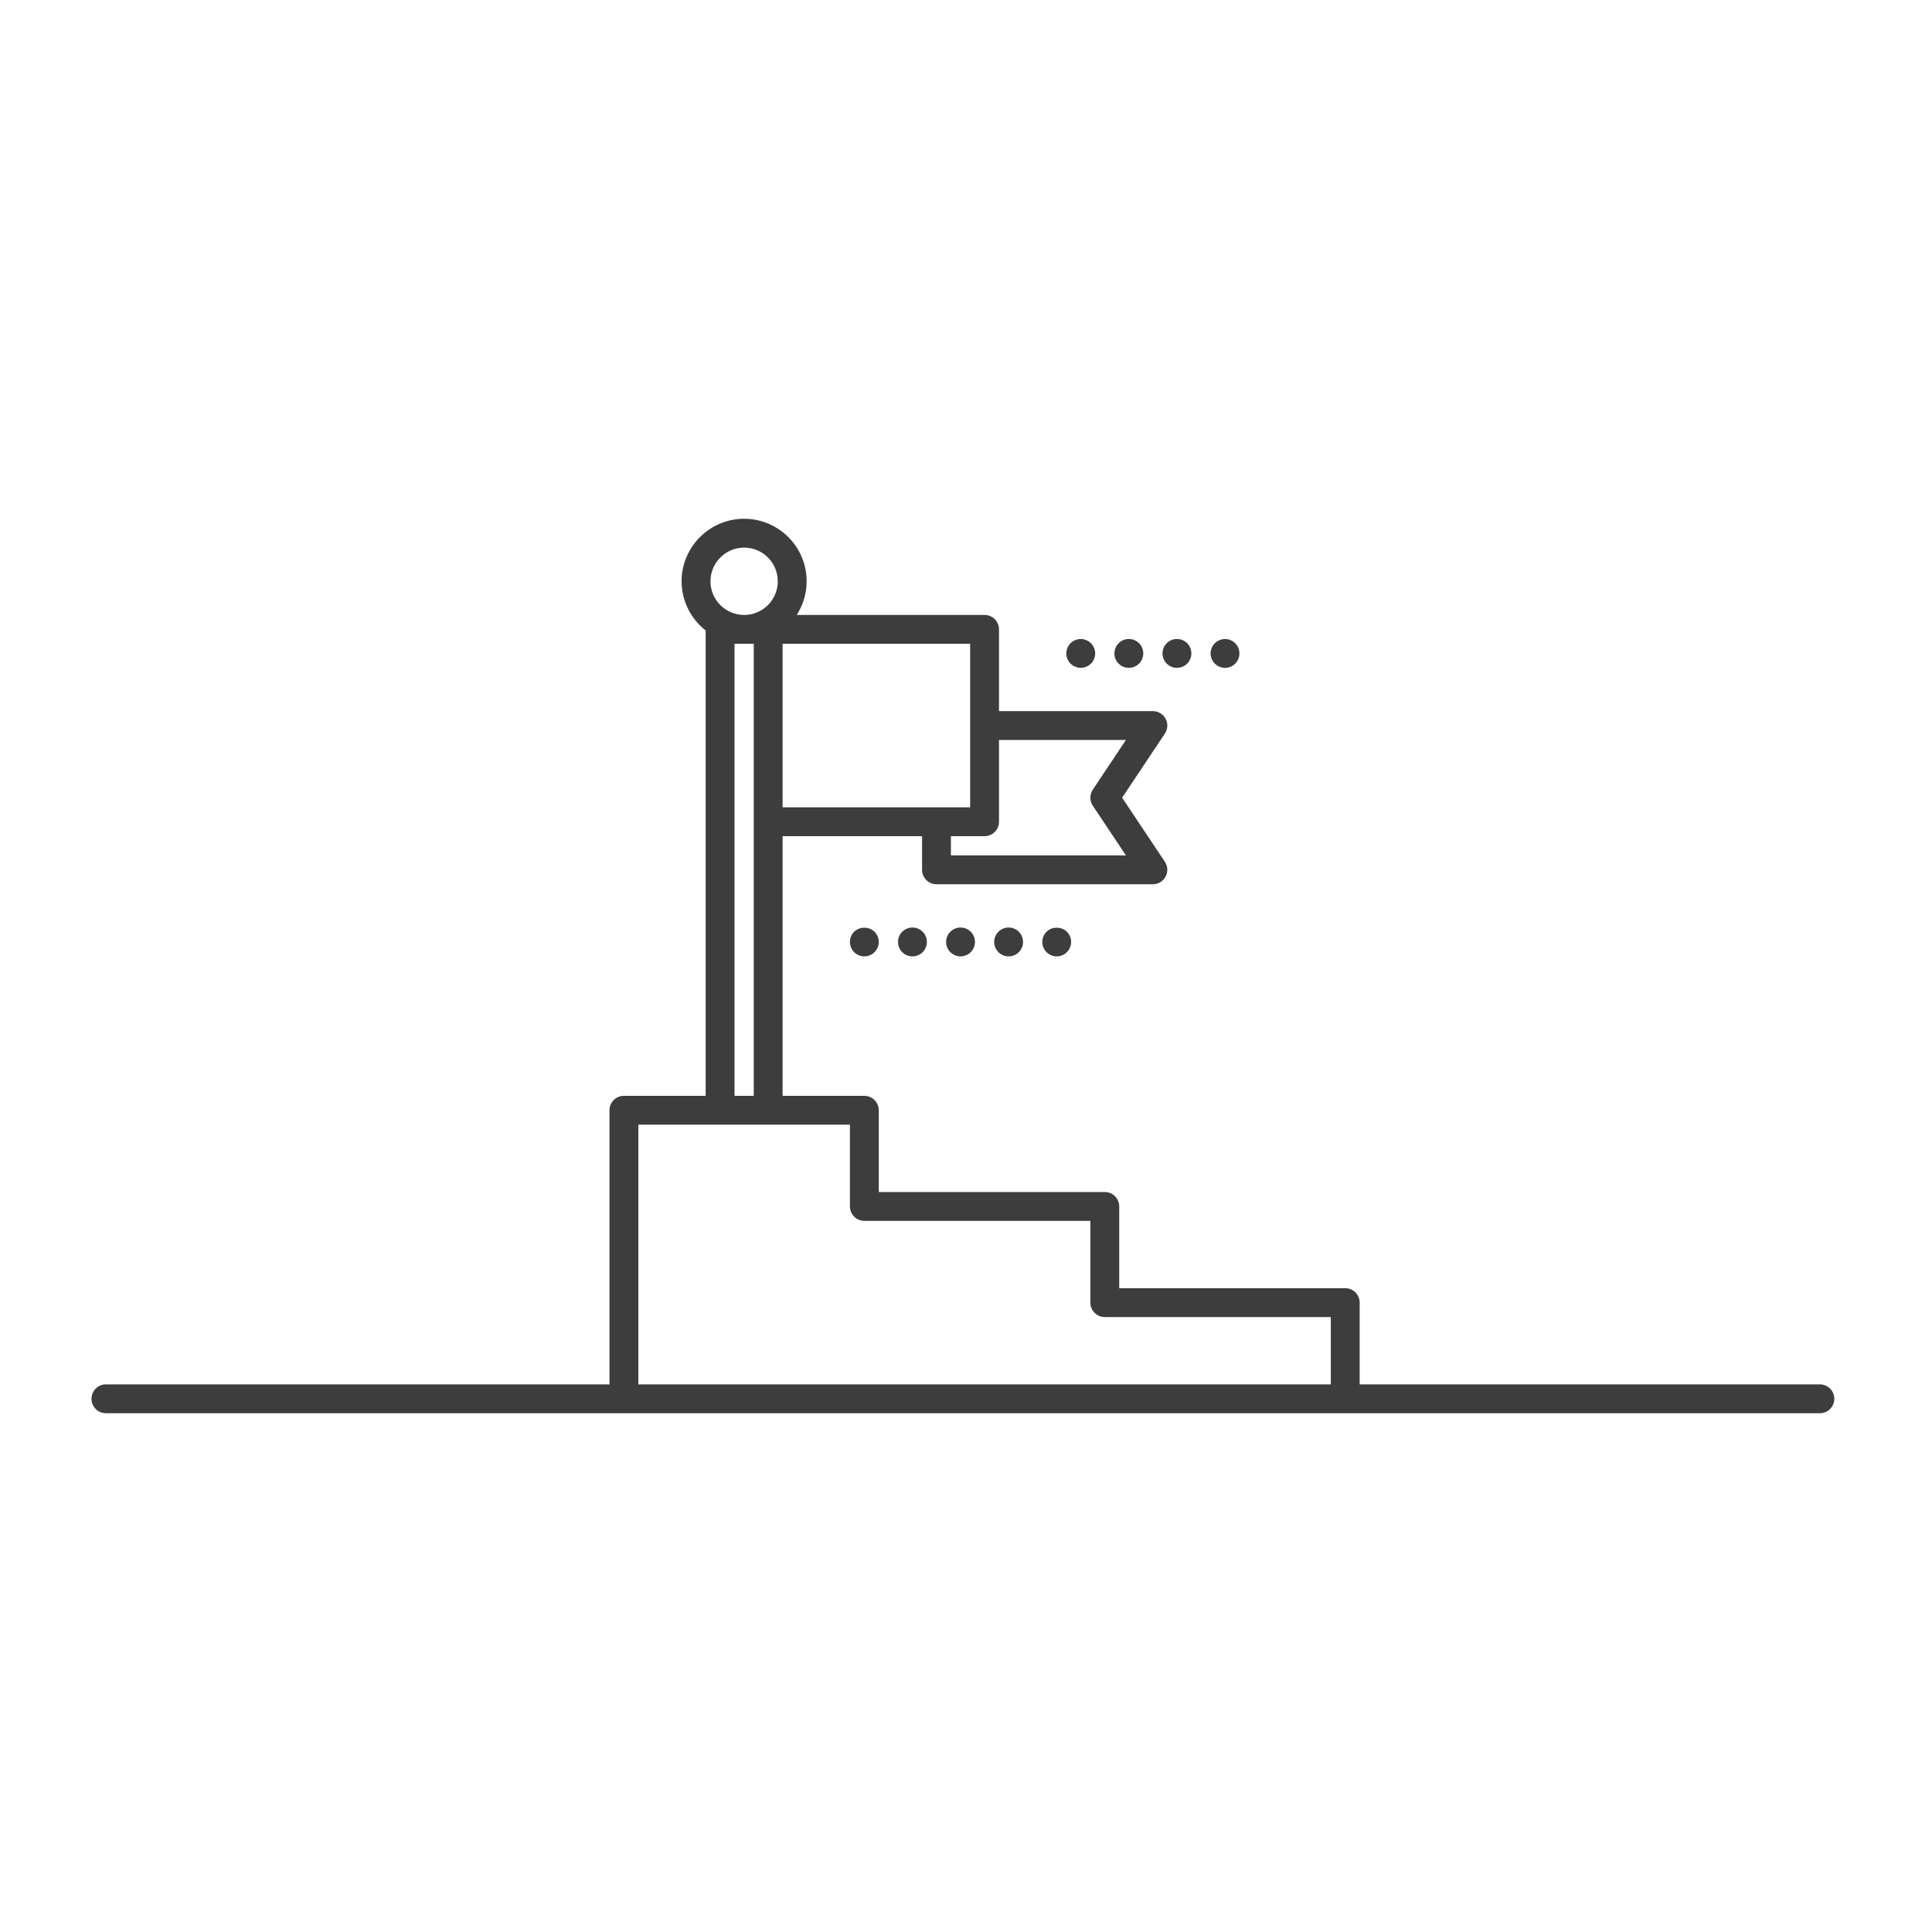
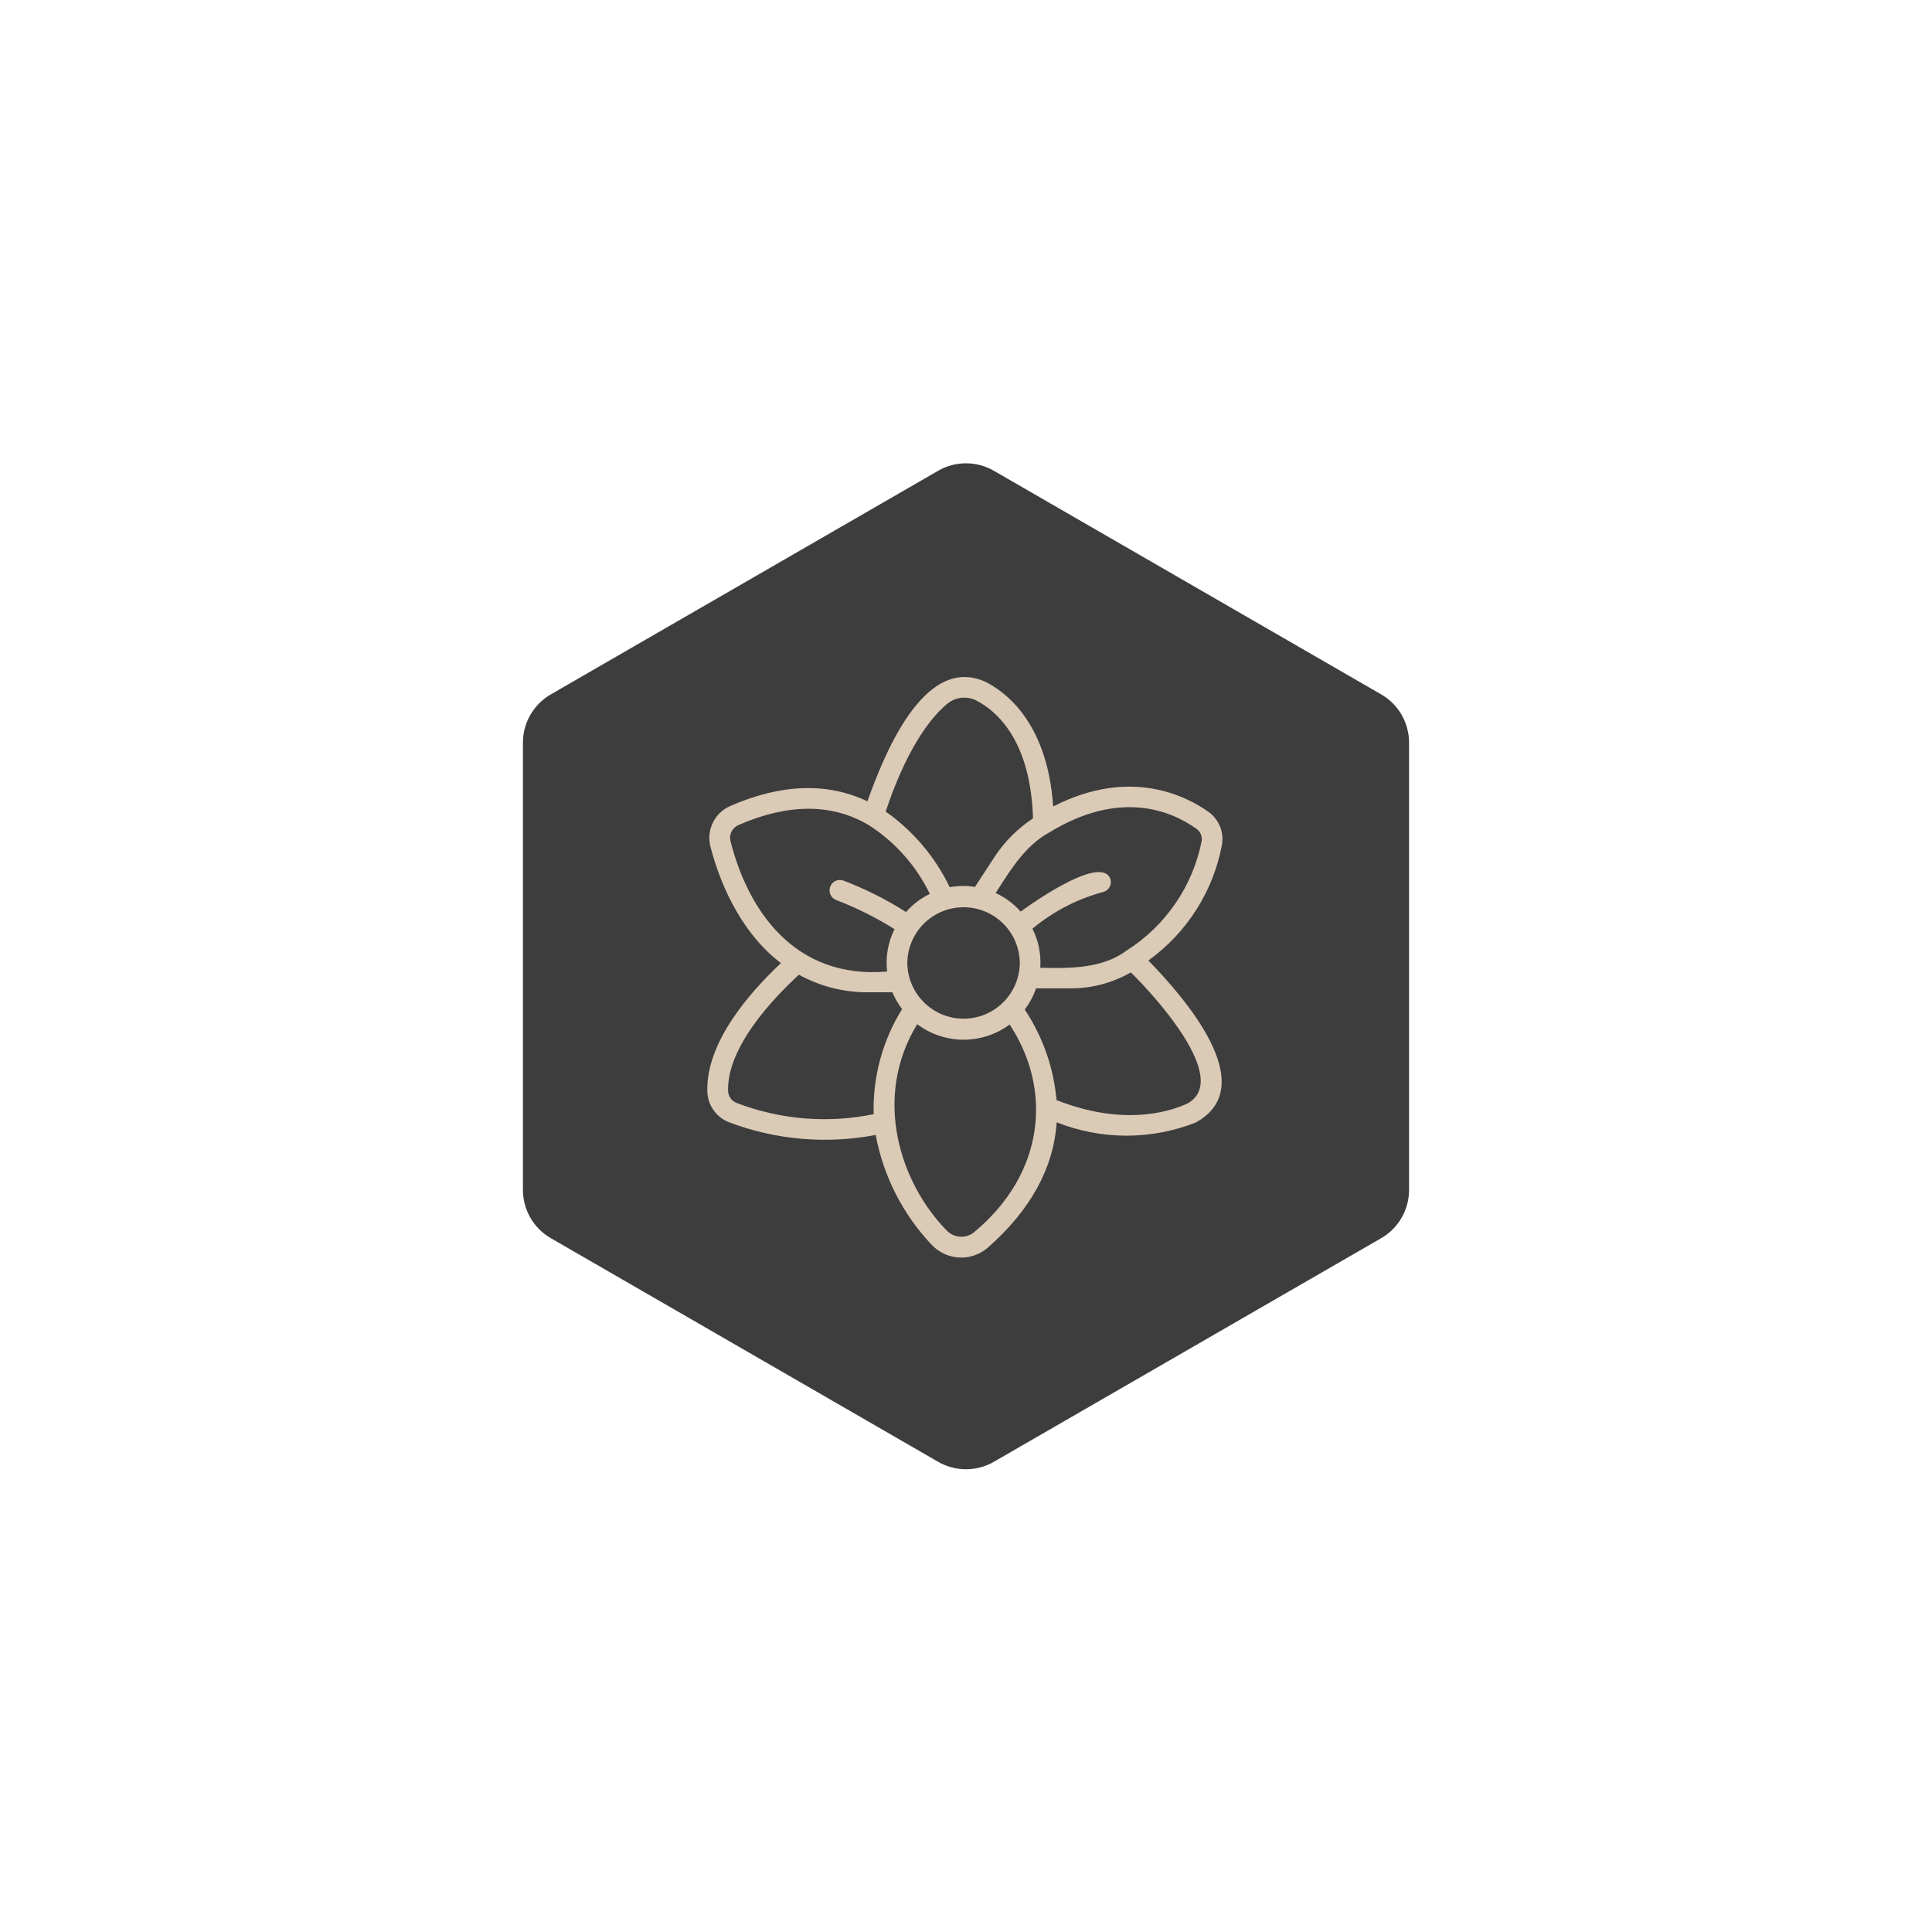
<svg xmlns="http://www.w3.org/2000/svg" width="312" height="312" viewBox="0 0 312 312" fill="none">
-   <path d="M293.893 223.564H219.574V210.361C219.574 209.074 218.53 208.032 217.244 208.032H180.744V194.83C180.744 193.542 179.701 192.5 178.415 192.5H141.915V179.298C141.915 178.01 140.871 176.968 139.585 176.968H126.383V135.032H148.904V140.468C148.904 141.755 149.948 142.798 151.234 142.798H186.181C187.04 142.798 187.83 142.324 188.234 141.568C188.641 140.81 188.594 139.89 188.119 139.176L181.215 128.819L188.119 118.462C188.596 117.748 188.641 116.828 188.234 116.07C187.829 115.314 187.038 114.84 186.181 114.84H161.33V101.638C161.33 100.35 160.286 99.308 159 99.308H128.663C129.672 97.737 130.266 95.874 130.266 93.872C130.266 88.305 125.737 83.776 120.17 83.776C114.603 83.776 110.074 88.305 110.074 93.872C110.074 97.095 111.598 99.964 113.957 101.814V176.968H100.755C99.469 176.968 98.425 178.01 98.425 179.298V223.564H17.106C15.82 223.564 14.776 224.606 14.776 225.893C14.776 227.181 15.82 228.223 17.106 228.223H100.755H217.244H293.893C295.179 228.223 296.223 227.181 296.223 225.893C296.223 224.606 295.179 223.564 293.893 223.564ZM181.827 119.5L176.476 127.527C175.954 128.309 175.954 129.328 176.476 130.111L181.827 138.138H153.564V135.032H159C160.286 135.032 161.33 133.989 161.33 132.702V119.5H181.827ZM156.67 117.17V130.372H151.234H126.383V103.968H156.67V117.17ZM120.17 88.436C123.168 88.436 125.606 90.874 125.606 93.872C125.606 96.87 123.168 99.308 120.17 99.308C117.172 99.308 114.734 96.87 114.734 93.872C114.734 90.874 117.172 88.436 120.17 88.436ZM118.617 103.968H121.723V132.702V176.968H118.617V103.968ZM103.085 223.564V181.627H116.287H124.053H137.255V194.83C137.255 196.117 138.299 197.159 139.585 197.159H176.085V210.361C176.085 211.649 177.129 212.691 178.415 212.691H214.915V223.564H103.085ZM141.231 150.47C141.666 150.905 141.915 151.511 141.915 152.117C141.915 152.723 141.666 153.328 141.231 153.763C140.796 154.198 140.191 154.447 139.585 154.447C138.964 154.447 138.373 154.198 137.937 153.763C137.504 153.328 137.255 152.723 137.255 152.117C137.255 151.511 137.504 150.905 137.937 150.47C138.808 149.601 140.361 149.601 141.231 150.47ZM149.681 152.117C149.681 153.406 148.64 154.447 147.351 154.447C146.062 154.447 145.021 153.406 145.021 152.117C145.021 150.828 146.062 149.787 147.351 149.787C148.64 149.787 149.681 150.828 149.681 152.117ZM155.117 149.787C156.406 149.787 157.447 150.828 157.447 152.117C157.447 153.406 156.406 154.447 155.117 154.447C153.828 154.447 152.787 153.406 152.787 152.117C152.787 150.828 153.828 149.787 155.117 149.787ZM162.883 149.787C164.172 149.787 165.213 150.828 165.213 152.117C165.213 153.406 164.172 154.447 162.883 154.447C161.594 154.447 160.553 153.406 160.553 152.117C160.553 150.828 161.594 149.787 162.883 149.787ZM172.295 150.47C172.73 150.905 172.978 151.496 172.978 152.117C172.978 152.272 172.963 152.427 172.932 152.567C172.901 152.723 172.854 152.862 172.792 153.002C172.746 153.142 172.668 153.282 172.59 153.406C172.495 153.53 172.404 153.654 172.295 153.763C171.86 154.198 171.268 154.447 170.649 154.447C170.027 154.447 169.437 154.198 169.001 153.763C168.567 153.328 168.319 152.723 168.319 152.117C168.319 151.961 168.334 151.806 168.366 151.666C168.397 151.511 168.443 151.371 168.488 151.231C168.55 151.092 168.63 150.952 168.707 150.828C168.8 150.688 168.894 150.579 169.001 150.47C169.872 149.601 171.425 149.601 172.295 150.47ZM172.884 107.167C172.45 106.733 172.202 106.142 172.202 105.521C172.202 104.915 172.45 104.31 172.884 103.875C172.992 103.766 173.103 103.673 173.241 103.58C173.365 103.502 173.505 103.424 173.645 103.378C173.785 103.316 173.924 103.269 174.08 103.238C174.373 103.176 174.685 103.176 174.981 103.238C175.136 103.269 175.274 103.316 175.414 103.378C175.555 103.424 175.695 103.502 175.819 103.58C175.944 103.673 176.068 103.766 176.175 103.875C176.61 104.31 176.858 104.915 176.858 105.521C176.858 106.142 176.61 106.733 176.175 107.167C176.068 107.276 175.944 107.369 175.819 107.463C175.695 107.54 175.555 107.618 175.414 107.664C175.274 107.727 175.134 107.773 174.981 107.804C174.842 107.835 174.687 107.851 174.532 107.851C174.375 107.851 174.221 107.835 174.081 107.804C173.924 107.773 173.786 107.727 173.646 107.664C173.507 107.618 173.367 107.54 173.243 107.463C173.103 107.369 172.994 107.276 172.884 107.167ZM187.734 105.521C187.734 104.232 188.774 103.191 190.064 103.191C191.353 103.191 192.393 104.232 192.393 105.521C192.393 106.81 191.353 107.851 190.064 107.851C188.774 107.851 187.734 106.81 187.734 105.521ZM179.968 105.521C179.968 104.232 181.008 103.191 182.298 103.191C183.587 103.191 184.627 104.232 184.627 105.521C184.627 106.81 183.587 107.851 182.298 107.851C181.008 107.851 179.968 106.81 179.968 105.521ZM195.546 105.971C195.515 105.832 195.5 105.676 195.5 105.521C195.5 105.366 195.515 105.21 195.546 105.071C195.577 104.915 195.624 104.776 195.669 104.636C195.731 104.496 195.81 104.356 195.888 104.232C195.981 104.092 196.074 103.983 196.182 103.875C196.29 103.766 196.401 103.673 196.539 103.58C196.663 103.502 196.803 103.424 196.943 103.378C197.082 103.316 197.222 103.269 197.378 103.238C197.671 103.176 197.983 103.176 198.278 103.238C198.434 103.269 198.572 103.316 198.712 103.378C198.853 103.424 198.993 103.502 199.117 103.58C199.241 103.673 199.366 103.766 199.473 103.875C199.582 103.983 199.675 104.092 199.768 104.232C199.846 104.356 199.923 104.496 199.985 104.636C200.032 104.776 200.08 104.915 200.11 105.071C200.142 105.21 200.156 105.366 200.156 105.521C200.156 105.676 200.141 105.832 200.11 105.971C200.079 106.127 200.032 106.267 199.985 106.406C199.923 106.546 199.846 106.686 199.768 106.81C199.673 106.95 199.582 107.059 199.473 107.167C199.041 107.602 198.449 107.851 197.83 107.851C197.673 107.851 197.519 107.835 197.379 107.804C197.222 107.773 197.084 107.727 196.944 107.68C196.804 107.618 196.665 107.54 196.54 107.463C196.401 107.369 196.292 107.276 196.183 107.167C196.076 107.059 195.981 106.95 195.89 106.81C195.812 106.686 195.733 106.546 195.671 106.406C195.624 106.267 195.577 106.127 195.546 105.971Z" fill="#3D3D3D" />
+   <path d="M151.5 76.025C154.284 74.417 157.715 74.417 160.5 76.025L223.05 112.138C225.835 113.746 227.55 116.717 227.55 119.932V192.159C227.55 195.375 225.835 198.346 223.05 199.953L160.5 236.067C157.715 237.674 154.284 237.674 151.5 236.067L88.95 199.953C86.165 198.346 84.45 195.375 84.45 192.159V119.932C84.45 116.717 86.165 113.746 88.95 112.138L151.5 76.025Z" fill="#3D3D3D" />
+   <path fill-rule="evenodd" clip-rule="evenodd" d="M145.68 162.963C142.516 168.045 140.919 173.947 141.087 179.931C133.681 181.454 125.994 180.82 118.938 178.103C118.545 177.949 118.206 177.682 117.965 177.336C117.723 176.99 117.589 176.58 117.579 176.158C117.391 169.056 124.938 161.158 129.016 157.408C132.225 159.172 135.809 160.145 139.469 160.244H144.11C144.522 161.21 145.049 162.123 145.68 162.963ZM118.122 134.321C117.889 134.803 117.838 135.352 117.977 135.869C120.766 146.861 128.196 158.181 143.266 156.892C142.982 154.543 143.398 152.162 144.462 150.049C141.473 148.176 138.31 146.598 135.016 145.338C134.61 145.175 134.283 144.86 134.106 144.459C133.929 144.059 133.915 143.605 134.068 143.195C134.222 142.785 134.529 142.451 134.925 142.264C135.321 142.078 135.775 142.054 136.188 142.197C139.727 143.545 143.12 145.249 146.313 147.283C147.384 146.057 148.691 145.061 150.157 144.353C147.945 139.784 144.504 135.921 140.219 133.197C134.29 129.728 127.235 129.752 119.243 133.244C118.752 133.457 118.354 133.839 118.122 134.321ZM164.688 155.51C164.666 157.904 163.7 160.193 161.999 161.878C160.298 163.564 158.001 164.509 155.606 164.509C153.212 164.509 150.914 163.564 149.213 161.878C147.512 160.193 146.546 157.904 146.524 155.51C146.546 153.115 147.512 150.826 149.213 149.141C150.914 147.455 153.212 146.51 155.606 146.51C158.001 146.51 160.298 147.455 161.999 149.141C163.7 150.826 164.666 153.115 164.688 155.51ZM157.282 199.01C168.743 189.517 169.985 175.971 163.048 165.447C160.886 167.05 158.265 167.911 155.575 167.902C152.885 167.894 150.269 167.016 148.118 165.4C140.829 177.353 145.446 191.135 152.876 198.705C153.439 199.298 154.204 199.659 155.02 199.715C155.835 199.771 156.643 199.52 157.282 199.01ZM143.032 131.064C144.532 126.494 147.907 117.822 153.04 113.603C153.7 113.076 154.501 112.754 155.343 112.679C156.185 112.604 157.031 112.779 157.774 113.181C161.032 114.892 166.446 119.65 166.821 132.166C164.372 133.775 162.275 135.864 160.657 138.306L157.446 143.228C156.094 143.009 154.715 143.025 153.368 143.275C151.025 138.387 147.466 134.182 143.032 131.064ZM170.618 177.658C180.954 181.713 188.219 179.791 191.688 178.244C199.071 174.33 185.923 160.244 182.618 157.033C179.673 158.727 176.335 159.616 172.938 159.611H167.313C166.888 160.841 166.271 161.996 165.485 163.033C168.395 167.4 170.16 172.43 170.618 177.658ZM194.055 135.846C193.335 139.46 191.887 142.891 189.8 145.928C187.713 148.966 185.03 151.548 181.915 153.517C178.024 156.447 172.634 156.4 167.993 156.283C168.151 154.106 167.714 151.926 166.727 149.978C170.013 147.235 173.85 145.229 177.977 144.096C178.414 144.027 178.806 143.789 179.069 143.434C179.332 143.079 179.445 142.635 179.384 142.197C178.329 137.767 167.36 145.361 164.829 147.213C163.703 145.949 162.332 144.928 160.798 144.213C160.889 144.068 160.981 143.923 161.074 143.777L161.079 143.769C163.258 140.335 165.715 136.462 169.399 134.463C181.001 127.338 189.321 131.041 193.259 133.877C193.558 134.101 193.79 134.403 193.931 134.75C194.071 135.097 194.114 135.476 194.055 135.846ZM185.454 155.111C191.666 150.641 195.92 143.952 197.337 136.431C197.51 135.443 197.405 134.426 197.032 133.495C196.659 132.563 196.035 131.754 195.227 131.158C191.735 128.65 182.595 123.799 170.079 130.244C169.188 117.353 163.071 112.174 159.345 110.205C149.032 105.236 142.446 122.861 140.079 129.4C133.587 126.33 126.157 126.564 117.907 130.174C116.691 130.707 115.703 131.655 115.12 132.848C114.536 134.041 114.394 135.402 114.72 136.689C115.985 141.588 119.102 150.189 126.11 155.533C120.977 160.361 114.016 168.353 114.227 176.228C114.249 177.31 114.589 178.361 115.207 179.249C115.824 180.137 116.69 180.823 117.696 181.221C125.259 184.09 133.47 184.804 141.415 183.283C142.653 189.924 145.777 196.067 150.415 200.978C151.564 202.223 153.15 202.974 154.841 203.075C156.532 203.175 158.197 202.617 159.485 201.517C166.423 195.424 170.149 188.627 170.641 181.244C177.841 184.103 185.859 184.12 193.071 181.291C203.923 175.385 191.055 160.877 185.454 155.111Z" fill="#DBCAB6" />
</svg>
